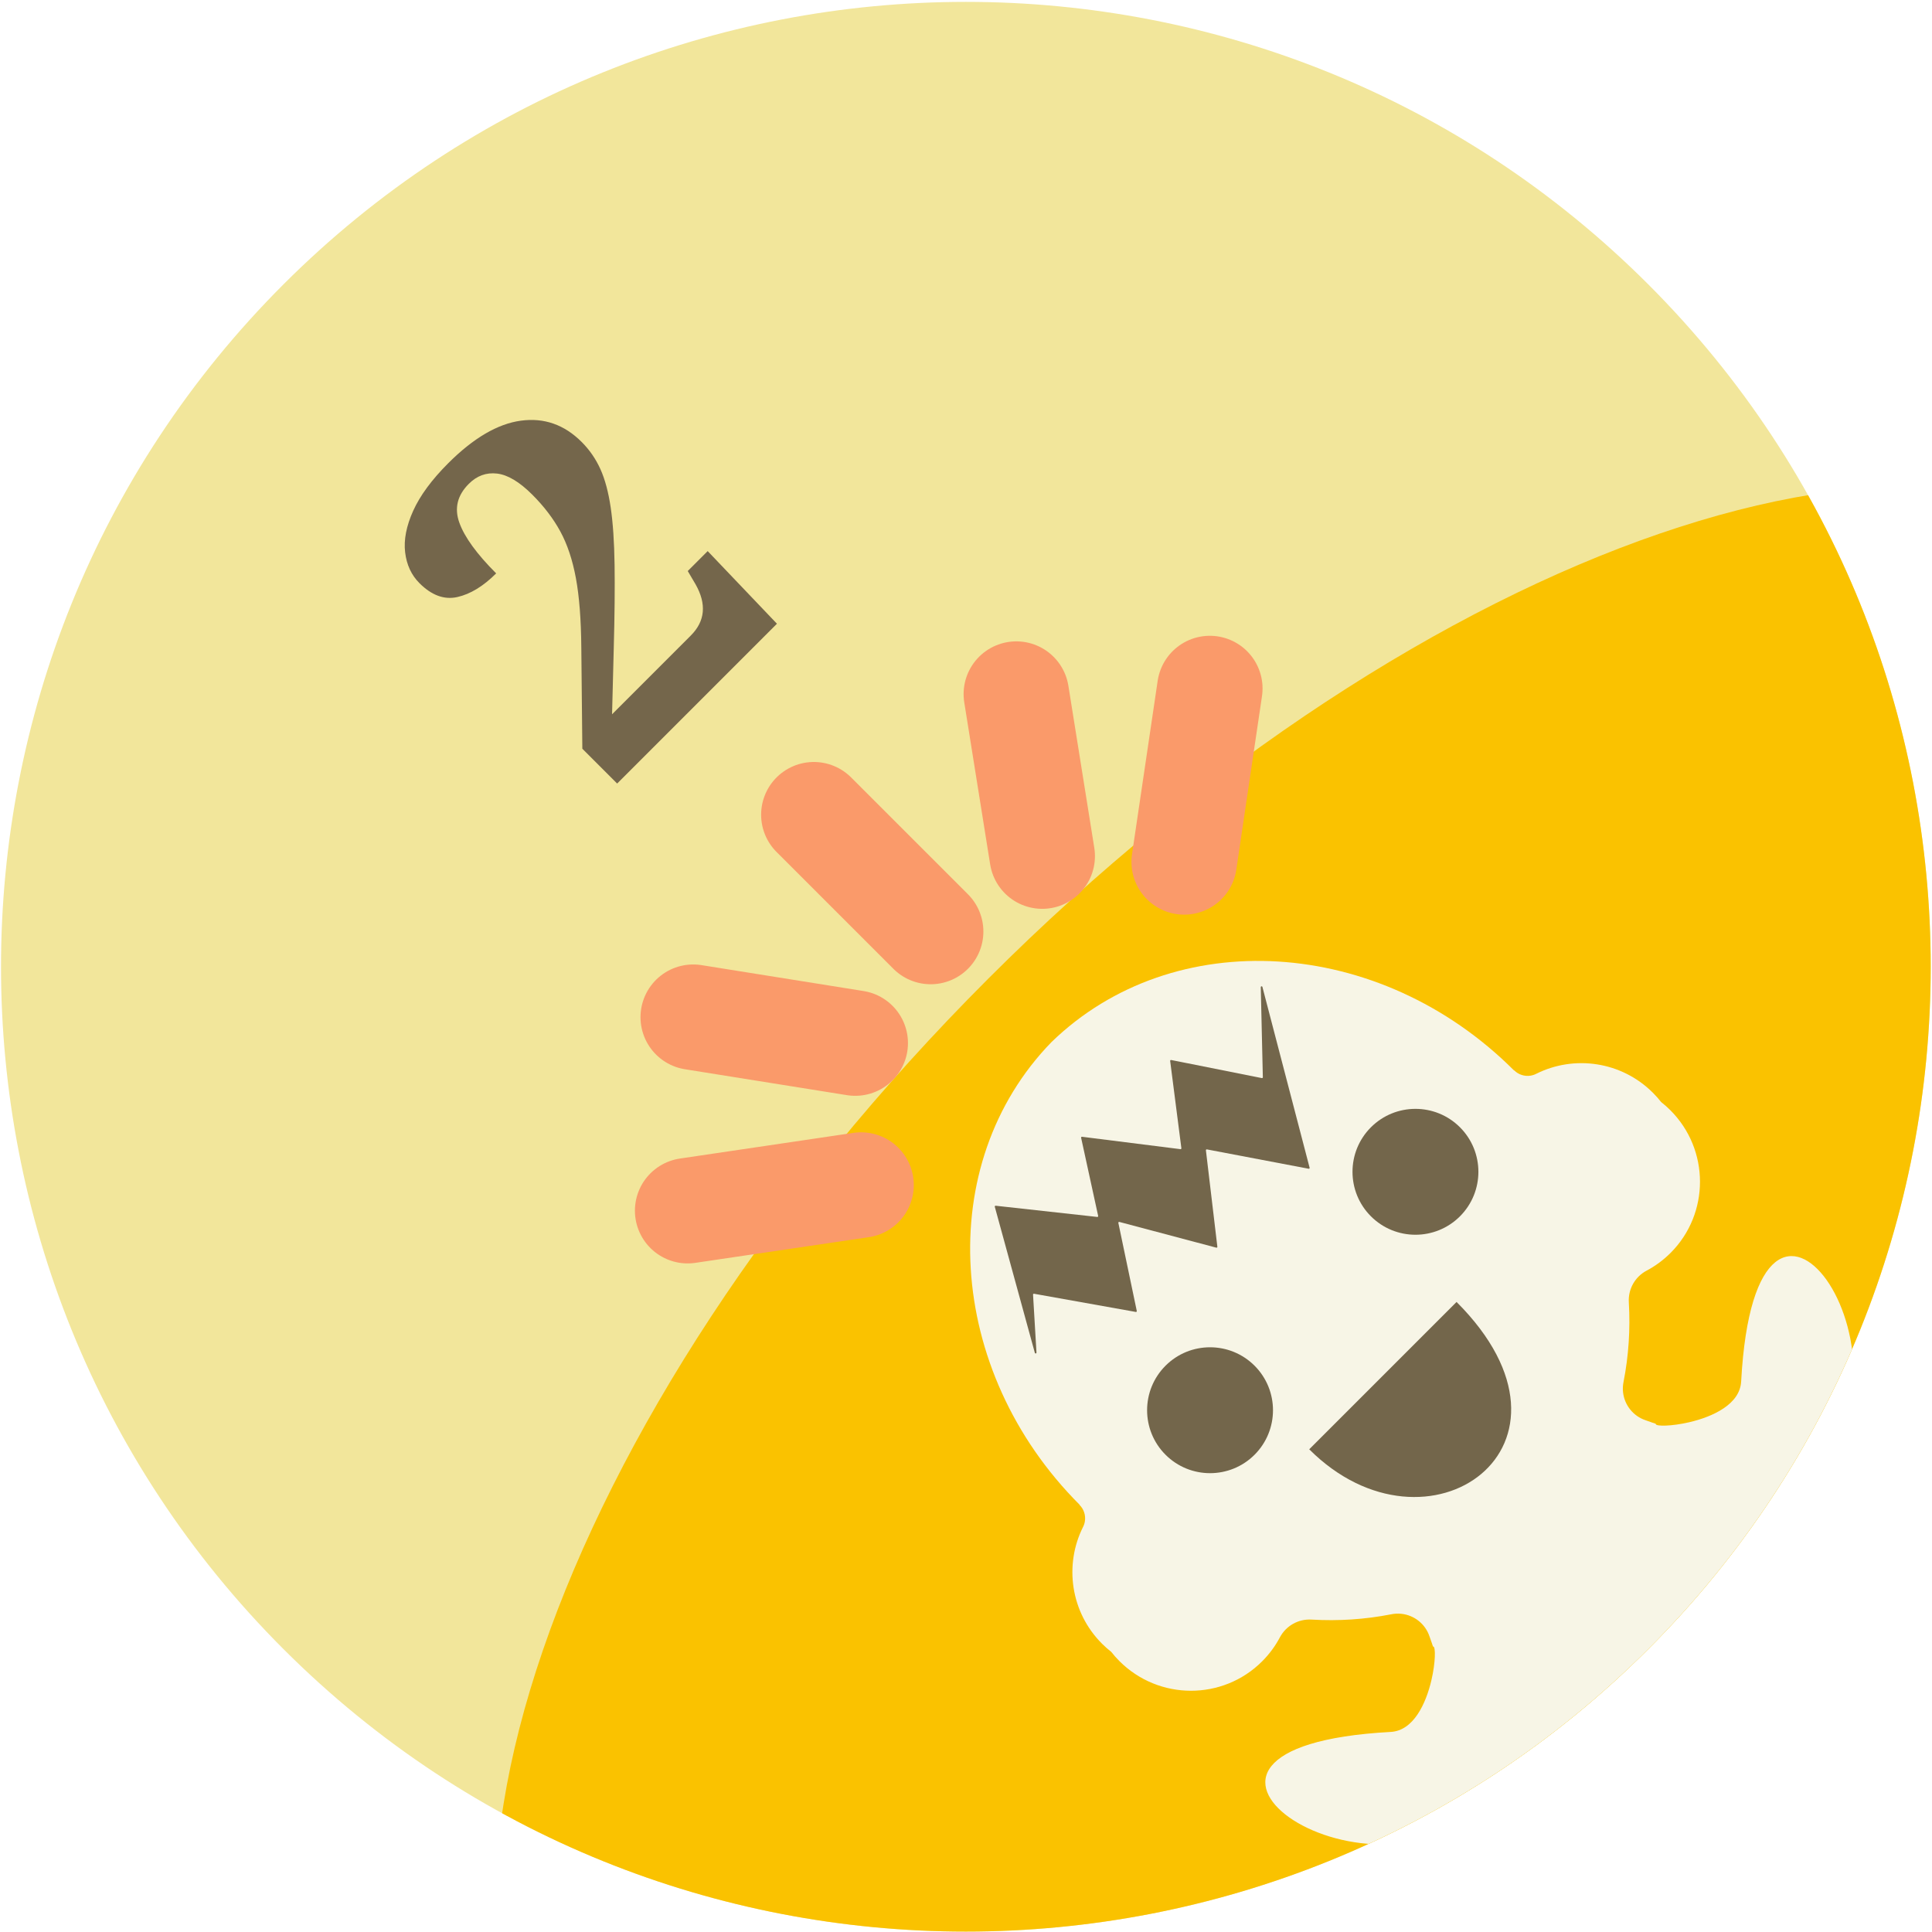
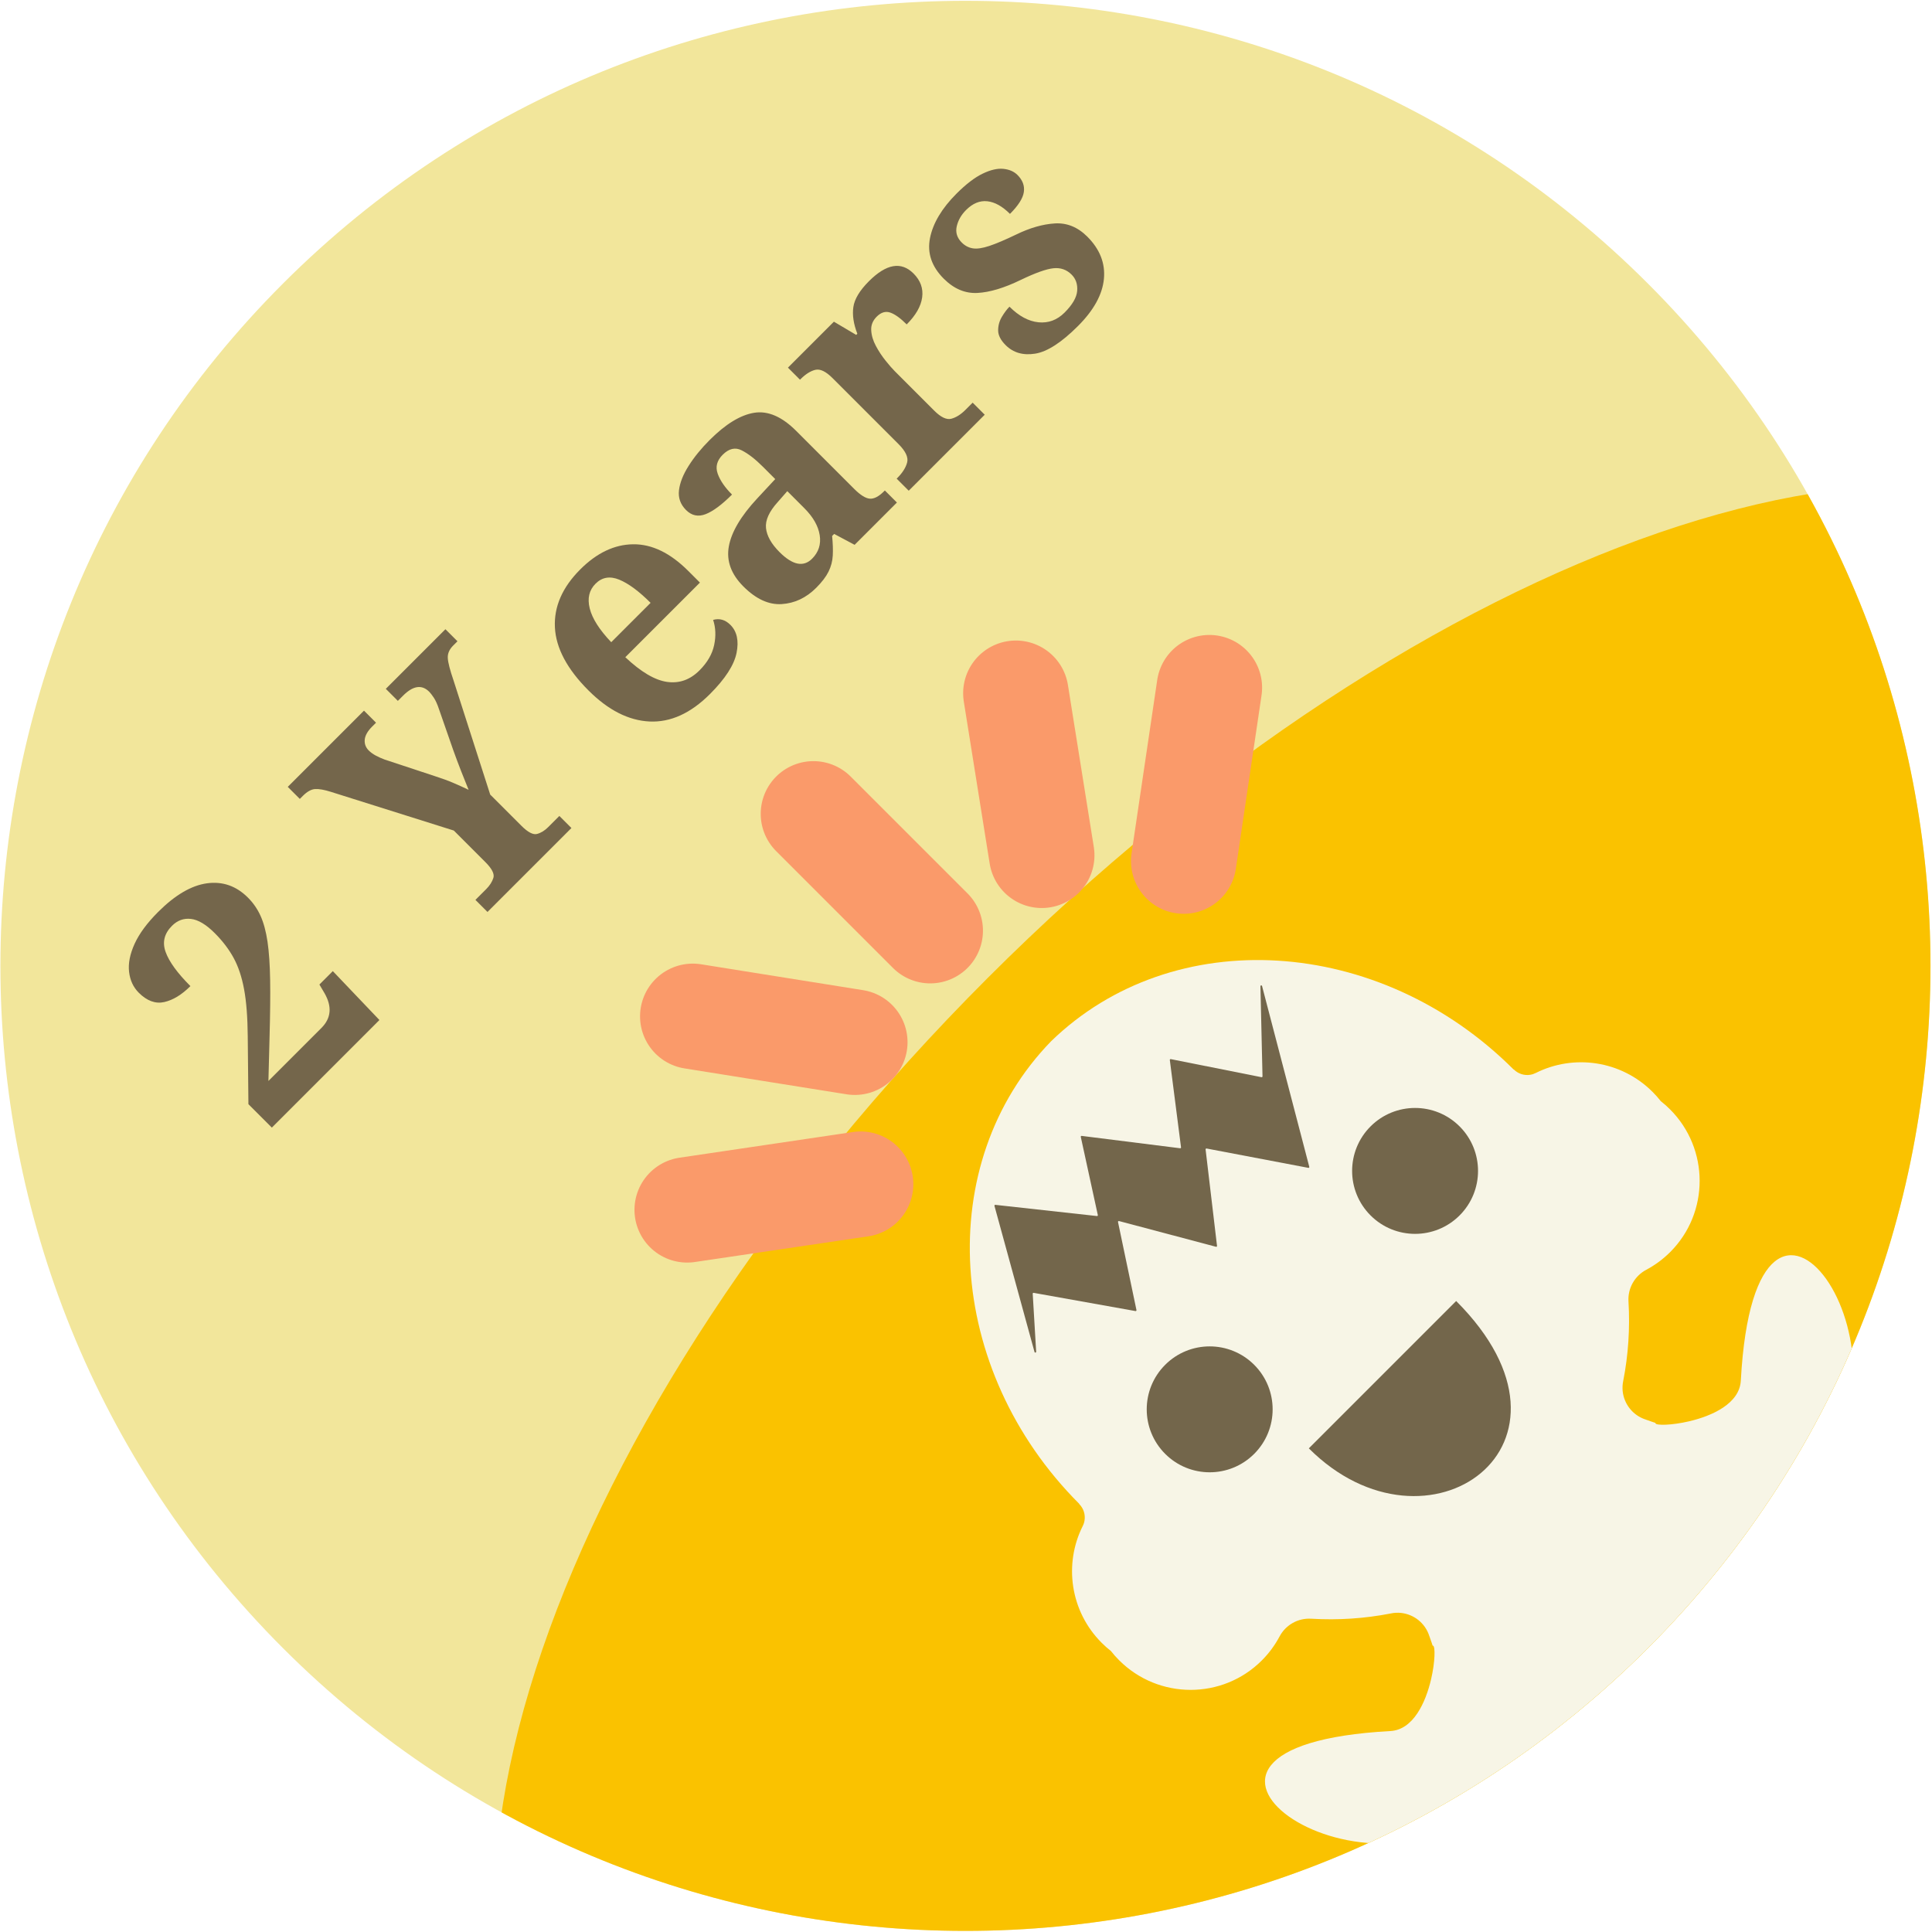
<svg xmlns="http://www.w3.org/2000/svg" width="100%" height="100%" viewBox="0 0 1001 1001" version="1.1" xml:space="preserve" style="fill-rule:evenodd;clip-rule:evenodd;stroke-linecap:round;stroke-linejoin:round;stroke-miterlimit:1.5;">
-   <rect id="nmp_year2" x="0.427" y="0.876" width="1000" height="1000" style="fill:none;" />
-   <path d="M146.874,147.322c195.131,-195.131 511.975,-195.131 707.106,0c195.132,195.132 195.132,511.976 0,707.107c-195.131,195.132 -511.975,195.132 -707.106,0c-195.132,-195.131 -195.132,-511.975 -0,-707.107Z" style="fill:#f2e69b;" />
-   <clipPath id="_clip1">
-     <path d="M146.874,147.322c195.131,-195.131 511.975,-195.131 707.106,0c195.132,195.132 195.132,511.976 0,707.107c-195.131,195.132 -511.975,195.132 -707.106,0c-195.132,-195.131 -195.132,-511.975 -0,-707.107Z" />
-   </clipPath>
-   <g clip-path="url(#_clip1)">
-     <path d="M511.939,507.156c225.835,-225.835 498.821,-319.548 609.228,-209.142c110.407,110.407 16.693,383.393 -209.142,609.229c-225.835,225.835 -498.821,319.548 -609.228,209.141c-110.407,-110.407 -16.694,-383.393 209.142,-609.228Z" style="fill:#fac200;" />
-     <g>
-       <path d="M575.76,855.868c-1.657,-1.298 -3.255,-2.711 -4.781,-4.237c-16.37,-16.37 -19.658,-40.888 -9.845,-60.468c0.487,-0.949 0.807,-1.949 0.966,-2.963c0.477,-3.042 -0.497,-6.207 -2.76,-8.47l0.063,-0.065c-69.634,-69.633 -75.992,-176.553 -14.656,-239.7c63.148,-61.337 170.067,-54.978 239.701,14.655l0.065,-0.062c2.263,2.263 5.427,3.236 8.47,2.759c1.013,-0.159 2.014,-0.479 2.963,-0.966c19.579,-9.813 44.097,-6.524 60.467,9.846c1.526,1.526 2.939,3.123 4.238,4.781c1.657,1.298 3.254,2.711 4.78,4.237c20.435,20.435 20.485,53.566 0.112,73.939c-3.747,3.747 -7.925,6.803 -12.376,9.168c-6.062,3.191 -9.683,9.647 -9.246,16.484c0.819,13.907 -0.101,27.726 -2.729,41.119c-0.373,1.787 -0.456,3.573 -0.279,5.307c0.682,6.644 5.197,12.51 11.852,14.678c2.513,0.922 4.497,1.568 5.004,1.734c0.093,0.031 0.144,0.13 0.116,0.224c0.284,1.201 8.271,1.124 17.384,-0.998c12.111,-2.821 26.21,-9.254 26.853,-21.101c7.822,-144.163 97.612,-11.931 37.892,47.551c-3.622,3.726 -5.377,8.884 -4.779,14.046c0.598,5.163 3.484,9.783 7.862,12.584c19.969,12.853 40.8,31.365 39.565,34.061c-14.174,30.967 -122.902,139.695 -153.868,153.869c-2.696,1.234 -21.208,-19.597 -34.062,-39.566c-2.8,-4.377 -7.421,-7.264 -12.583,-7.862c-5.162,-0.597 -10.32,1.158 -14.047,4.78c-59.481,59.719 -191.713,-30.07 -47.551,-37.892c11.847,-0.643 18.281,-14.742 21.101,-26.854c2.123,-9.112 2.2,-17.1 0.999,-17.383c-0.094,0.028 -0.193,-0.024 -0.225,-0.117c-0.165,-0.507 -0.811,-2.491 -1.733,-5.003c-2.168,-6.656 -8.034,-11.17 -14.679,-11.852c-1.733,-0.178 -3.519,-0.095 -5.307,0.279c-13.392,2.627 -27.211,3.548 -41.119,2.729c-6.836,-0.438 -13.292,3.183 -16.483,9.246c-2.366,4.451 -5.422,8.629 -9.168,12.375c-20.374,20.374 -53.505,20.324 -73.94,-0.111c-1.526,-1.526 -2.938,-3.123 -4.237,-4.781Z" style="fill:#f7f5e6;" />
-       <path d="M536.176,700.958c0.058,0.212 0.266,0.345 0.482,0.31c0.217,-0.036 0.371,-0.229 0.358,-0.448c-0.492,-8.311 -1.58,-26.676 -1.781,-30.063c-0.008,-0.131 0.045,-0.258 0.143,-0.346c0.098,-0.087 0.231,-0.124 0.36,-0.101c5.228,0.935 47.124,8.426 52.752,9.432c0.14,0.025 0.284,-0.021 0.383,-0.123c0.099,-0.102 0.141,-0.247 0.112,-0.386c-1.071,-5.119 -8.431,-40.284 -9.549,-45.627c-0.03,-0.145 0.017,-0.296 0.125,-0.398c0.107,-0.103 0.261,-0.142 0.404,-0.104c5.627,1.494 44.861,11.908 50.235,13.335c0.137,0.036 0.283,0.002 0.39,-0.091c0.108,-0.093 0.162,-0.233 0.145,-0.374c-0.646,-5.447 -5.308,-44.728 -5.932,-49.982c-0.016,-0.135 0.034,-0.271 0.134,-0.364c0.099,-0.093 0.238,-0.133 0.372,-0.107c5.384,1.023 46.95,8.926 52.727,10.024c0.144,0.028 0.293,-0.021 0.393,-0.128c0.1,-0.107 0.138,-0.259 0.101,-0.401c-1.957,-7.496 -20.125,-77.083 -24.463,-93.697c-0.055,-0.21 -0.259,-0.346 -0.474,-0.316c-0.215,0.03 -0.373,0.217 -0.368,0.434c0.249,10.836 0.97,42.228 1.073,46.707c0.003,0.129 -0.053,0.254 -0.153,0.337c-0.099,0.084 -0.231,0.118 -0.359,0.092c-4.853,-0.967 -41.888,-8.351 -47,-9.37c-0.135,-0.027 -0.275,0.012 -0.376,0.106c-0.101,0.095 -0.15,0.231 -0.133,0.368c0.645,5.018 5.192,40.4 5.814,45.242c0.017,0.131 -0.028,0.263 -0.122,0.357c-0.093,0.094 -0.225,0.139 -0.356,0.122c-5.191,-0.653 -45.576,-5.737 -50.997,-6.419c-0.138,-0.018 -0.276,0.033 -0.37,0.136c-0.093,0.102 -0.132,0.244 -0.102,0.38c1.023,4.694 7.814,35.847 8.829,40.505c0.03,0.135 -0.008,0.275 -0.1,0.378c-0.092,0.102 -0.228,0.154 -0.365,0.139c-5.464,-0.603 -47.015,-5.189 -52.628,-5.808c-0.141,-0.016 -0.281,0.04 -0.373,0.148c-0.092,0.107 -0.125,0.254 -0.087,0.391c1.739,6.345 16.589,60.513 20.756,75.71Z" style="fill:#73664b;" />
-       <path d="M710.301,584.065c12.73,-12.73 33.4,-12.73 46.13,0c12.73,12.73 12.73,33.4 0,46.13c-12.73,12.73 -33.4,12.73 -46.13,0c-12.729,-12.73 -12.729,-33.4 0,-46.13Z" style="fill:#73664b;" />
-       <path d="M603.88,707.596c12.73,-12.73 33.4,-12.73 46.13,0c12.73,12.73 12.73,33.4 -0,46.13c-12.73,12.73 -33.4,12.73 -46.13,0c-12.73,-12.73 -12.73,-33.4 -0,-46.13Z" style="fill:#73664b;" />
-       <path d="M678.334,750.906c61.309,61.309 150.913,-1.766 76.339,-76.339" style="fill:#73664b;" />
-     </g>
-     <g>
-       <path d="M356.277,627.282l89.854,-13.299" style="fill:none;stroke:#fa9a6a;stroke-width:54.63px;" />
-       <path d="M626.833,356.726l-13.298,89.853" style="fill:none;stroke:#fa9a6a;stroke-width:54.63px;" />
-       <path d="M359.169,527.021l83.947,13.422" style="fill:none;stroke:#fa9a6a;stroke-width:54.63px;" />
-       <path d="M526.573,359.617l13.422,83.948" style="fill:none;stroke:#fa9a6a;stroke-width:54.63px;" />
-       <path d="M482.19,482.638l-60.526,-60.525" style="fill:none;stroke:#fa9a6a;stroke-width:54.63px;" />
-     </g>
-     <g transform="matrix(0.707107,-0.707107,0.707107,0.707107,4576.99,6055.48)">
-       <g transform="matrix(247.558,0,0,247.558,1136.73,-7005.13)" />
-       <text x="975.815px" y="-7005.13px" style="font-family:'SeuratPro-B', 'FOT-Seurat Pro', serif;font-weight:700;font-stretch:extra-expanded;font-size:247.558px;fill:#74664b;">2</text>
+   <g transform="matrix(1,0,0,1,-3086,-2421)">
+     <g id="year2" transform="matrix(1,0,0,10,3086.24,2421.42)">
+       <rect x="0" y="0" width="1000" height="100" style="fill:none;" />
+       <g transform="matrix(1.09566,-0.109566,1.09566,0.109566,7017.66,-192.261)">
+         <circle cx="-4079.87" cy="-1868.77" r="322.686" style="fill:rgb(242,230,155);" />
+         <clipPath id="_clip1">
+           <circle cx="-4079.87" cy="-1868.77" r="322.686" />
+         </clipPath>
+         <g clip-path="url(#_clip1)">
+           <g transform="matrix(1.03317,0,0,0.921702,3705.09,1691.6)">
+             <ellipse cx="-7532.7" cy="-3655.92" rx="361.471" ry="198.088" style="fill:rgb(250,194,0);" />
+           </g>
+           <g transform="matrix(1.01184,0,0,1.01184,3706,2016.12)">
+             <g transform="matrix(1.10942,0,0,1.10942,705.639,473.906)">
+               <path d="M-7685.56,-3712.97C-7685.71,-3714.17 -7685.78,-3715.39 -7685.78,-3716.64C-7685.78,-3729.95 -7677.15,-3741.25 -7665.2,-3745.22C-7664.62,-3745.41 -7664.08,-3745.68 -7663.61,-3746.03C-7662.18,-3747.07 -7661.28,-3748.76 -7661.28,-3750.6L-7661.23,-3750.6C-7661.23,-3807.21 -7620.35,-3853.26 -7569.75,-3854C-7519.14,-3853.26 -7478.26,-3807.21 -7478.26,-3750.6L-7478.21,-3750.6C-7478.21,-3748.76 -7477.32,-3747.07 -7475.89,-3746.03C-7475.41,-3745.68 -7474.87,-3745.41 -7474.29,-3745.22C-7462.34,-3741.25 -7453.71,-3729.95 -7453.71,-3716.64C-7453.71,-3715.39 -7453.78,-3714.17 -7453.93,-3712.97C-7453.78,-3711.77 -7453.71,-3710.54 -7453.71,-3709.3C-7453.71,-3692.69 -7467.16,-3679.2 -7483.72,-3679.2C-7486.77,-3679.2 -7489.71,-3679.66 -7492.48,-3680.5C-7496.24,-3681.67 -7500.34,-3680.52 -7502.94,-3677.56C-7508.26,-3671.57 -7514.25,-3666.33 -7520.77,-3661.95C-7521.64,-3661.38 -7522.4,-3660.69 -7523.04,-3659.91C-7525.46,-3656.93 -7526.01,-3652.71 -7524.19,-3649.12C-7523.54,-3647.73 -7522.99,-3646.66 -7522.86,-3646.39C-7522.83,-3646.34 -7522.85,-3646.28 -7522.9,-3646.25C-7523.27,-3645.64 -7519.99,-3642.43 -7515.43,-3639.59C-7509.36,-3635.81 -7501.01,-3632.69 -7495.93,-3637.25C-7434.15,-3692.67 -7451.4,-3602.42 -7499.86,-3602.51C-7502.85,-3602.47 -7505.66,-3601.09 -7507.51,-3598.75C-7509.37,-3596.41 -7510.07,-3593.35 -7509.43,-3590.43C-7506.54,-3577.09 -7505.6,-3561.1 -7507.19,-3560.5C-7525.55,-3553.68 -7613.95,-3553.68 -7632.3,-3560.5C-7633.9,-3561.1 -7632.95,-3577.09 -7630.06,-3590.43C-7629.42,-3593.35 -7630.12,-3596.41 -7631.98,-3598.75C-7633.84,-3601.09 -7636.65,-3602.47 -7639.63,-3602.51C-7688.09,-3602.42 -7705.34,-3692.67 -7643.56,-3637.25C-7638.48,-3632.69 -7630.14,-3635.81 -7624.06,-3639.59C-7619.5,-3642.43 -7616.22,-3645.64 -7616.59,-3646.25C-7616.64,-3646.28 -7616.66,-3646.34 -7616.64,-3646.39C-7616.5,-3646.66 -7615.95,-3647.73 -7615.31,-3649.12C-7613.48,-3652.71 -7614.03,-3656.93 -7616.45,-3659.91C-7617.09,-3660.69 -7617.85,-3661.38 -7618.73,-3661.95C-7625.24,-3666.33 -7631.23,-3671.57 -7636.55,-3677.56C-7639.15,-3680.52 -7643.25,-3681.67 -7647.01,-3680.5C-7649.78,-3679.66 -7652.72,-3679.2 -7655.77,-3679.2C-7672.33,-3679.2 -7685.78,-3692.69 -7685.78,-3709.3C-7685.78,-3710.54 -7685.71,-3711.77 -7685.56,-3712.97Z" style="fill:rgb(247,245,230);" />
+             </g>
+             <g transform="matrix(1.70538,0,0,1.79123,-8574.96,-9470.72)">
+               <path d="M472.681,3203.2C472.64,3203.27 472.66,3203.35 472.727,3203.4C472.794,3203.44 472.886,3203.43 472.94,3203.38C475.008,3201.16 479.577,3196.26 480.419,3195.36C480.452,3195.32 480.5,3195.3 480.549,3195.31C480.598,3195.31 480.643,3195.33 480.671,3195.37C481.806,3196.92 490.905,3209.36 492.127,3211.03C492.158,3211.07 492.208,3211.1 492.261,3211.09C492.314,3211.09 492.363,3211.07 492.393,3211.03C493.463,3209.47 500.817,3198.76 501.934,3197.13C501.964,3197.09 502.017,3197.06 502.072,3197.06C502.128,3197.07 502.179,3197.09 502.206,3197.14C503.3,3198.93 510.921,3211.43 511.965,3213.14C511.992,3213.19 512.039,3213.22 512.092,3213.22C512.145,3213.22 512.197,3213.2 512.23,3213.16C513.499,3211.63 522.655,3200.57 523.879,3199.09C523.911,3199.05 523.96,3199.03 524.011,3199.03C524.062,3199.03 524.109,3199.05 524.137,3199.09C525.291,3200.71 534.193,3213.16 535.431,3214.89C535.462,3214.94 535.514,3214.96 535.569,3214.96C535.623,3214.96 535.674,3214.93 535.701,3214.89C537.166,3212.5 550.764,3190.41 554.011,3185.13C554.052,3185.07 554.034,3184.98 553.969,3184.93C553.904,3184.89 553.813,3184.89 553.757,3184.95C550.957,3187.74 542.846,3195.83 541.689,3196.98C541.655,3197.01 541.608,3197.03 541.559,3197.03C541.511,3197.02 541.467,3197 541.44,3196.96C540.412,3195.49 532.571,3184.31 531.488,3182.77C531.46,3182.73 531.412,3182.7 531.361,3182.7C531.309,3182.7 531.26,3182.72 531.228,3182.76C530.072,3184.18 521.917,3194.24 520.801,3195.61C520.771,3195.65 520.724,3195.67 520.674,3195.67C520.625,3195.67 520.578,3195.65 520.548,3195.61C519.348,3194.14 510.012,3182.69 508.759,3181.16C508.727,3181.12 508.677,3181.1 508.625,3181.1C508.573,3181.1 508.526,3181.13 508.498,3181.17C507.527,3182.61 501.084,3192.16 500.12,3193.59C500.093,3193.63 500.046,3193.66 499.994,3193.66C499.943,3193.66 499.893,3193.64 499.861,3193.6C498.575,3192.08 488.799,3180.46 487.479,3178.89C487.445,3178.85 487.394,3178.83 487.341,3178.83C487.288,3178.84 487.241,3178.87 487.214,3178.91C485.996,3180.95 475.598,3198.32 472.681,3203.2Z" style="fill:rgb(115,102,75);" />
+             </g>
+             <g transform="matrix(1.64032,0,0,1.64032,-8436.97,-8996)">
+               <circle cx="487.317" cy="3236.9" r="12.683" style="fill:rgb(115,102,75);" />
+             </g>
+             <g transform="matrix(1.64032,0,0,1.64032,-8540.68,-8988.28)">
+               <circle cx="487.317" cy="3236.9" r="12.683" style="fill:rgb(115,102,75);" />
+             </g>
+             <g transform="matrix(3.54135,0,0,3.88952,-9510.54,-16333.2)">
+               <path d="M503.556,3261.78C503.556,3276 523,3279.08 523,3261.78" style="fill:rgb(115,102,75);" />
+             </g>
+           </g>
+           <g transform="matrix(1.41023,0,0,1.41023,1761.68,813.709)">
+             <g transform="matrix(1,0,0,1,3418.04,1951.88)">
+               <path d="M-7647.87,-3859.78L-7614.49,-3835.01" style="fill:none;stroke:rgb(250,154,106);stroke-width:25px;" />
+             </g>
+             <g transform="matrix(-1,0,0,1,-11702.6,1951.88)">
+               <path d="M-7647.87,-3859.78L-7614.49,-3835.01" style="fill:none;stroke:rgb(250,154,106);stroke-width:25px;" />
+             </g>
+             <g transform="matrix(1,0,0,1,3418.04,1951.88)">
+               <path d="M-7614.49,-3891.29L-7591.66,-3859.78" style="fill:none;stroke:rgb(250,154,106);stroke-width:25px;" />
+             </g>
+             <g transform="matrix(-1,0,0,1,-11702.6,1951.88)">
+               <path d="M-7614.49,-3891.29L-7591.66,-3859.78" style="fill:none;stroke:rgb(250,154,106);stroke-width:25px;" />
+             </g>
+             <g transform="matrix(1,0,0,1,3422.64,1951.88)">
+               <path d="M-7564.91,-3865.84L-7564.91,-3905.01" style="fill:none;stroke:rgb(250,154,106);stroke-width:25px;" />
+             </g>
+           </g>
+           <g transform="matrix(0.734799,0,0,0.734799,1439.99,914.784)">
+             <g transform="matrix(146.383,0,0,146.383,-7212.15,-3959.32)">
+                         </g>
+             <text x="-7792.42px" y="-3959.32px" style="font-family:'SeuratPro-B', 'FOT-Seurat Pro', serif;font-weight:700;font-stretch:extra-expanded;font-size:146.383px;fill:rgb(116,102,75);">2 Y<tspan x="-7551.62px " y="-3959.32px ">e</tspan>ars</text>
+           </g>
+         </g>
+       </g>
    </g>
  </g>
</svg>
